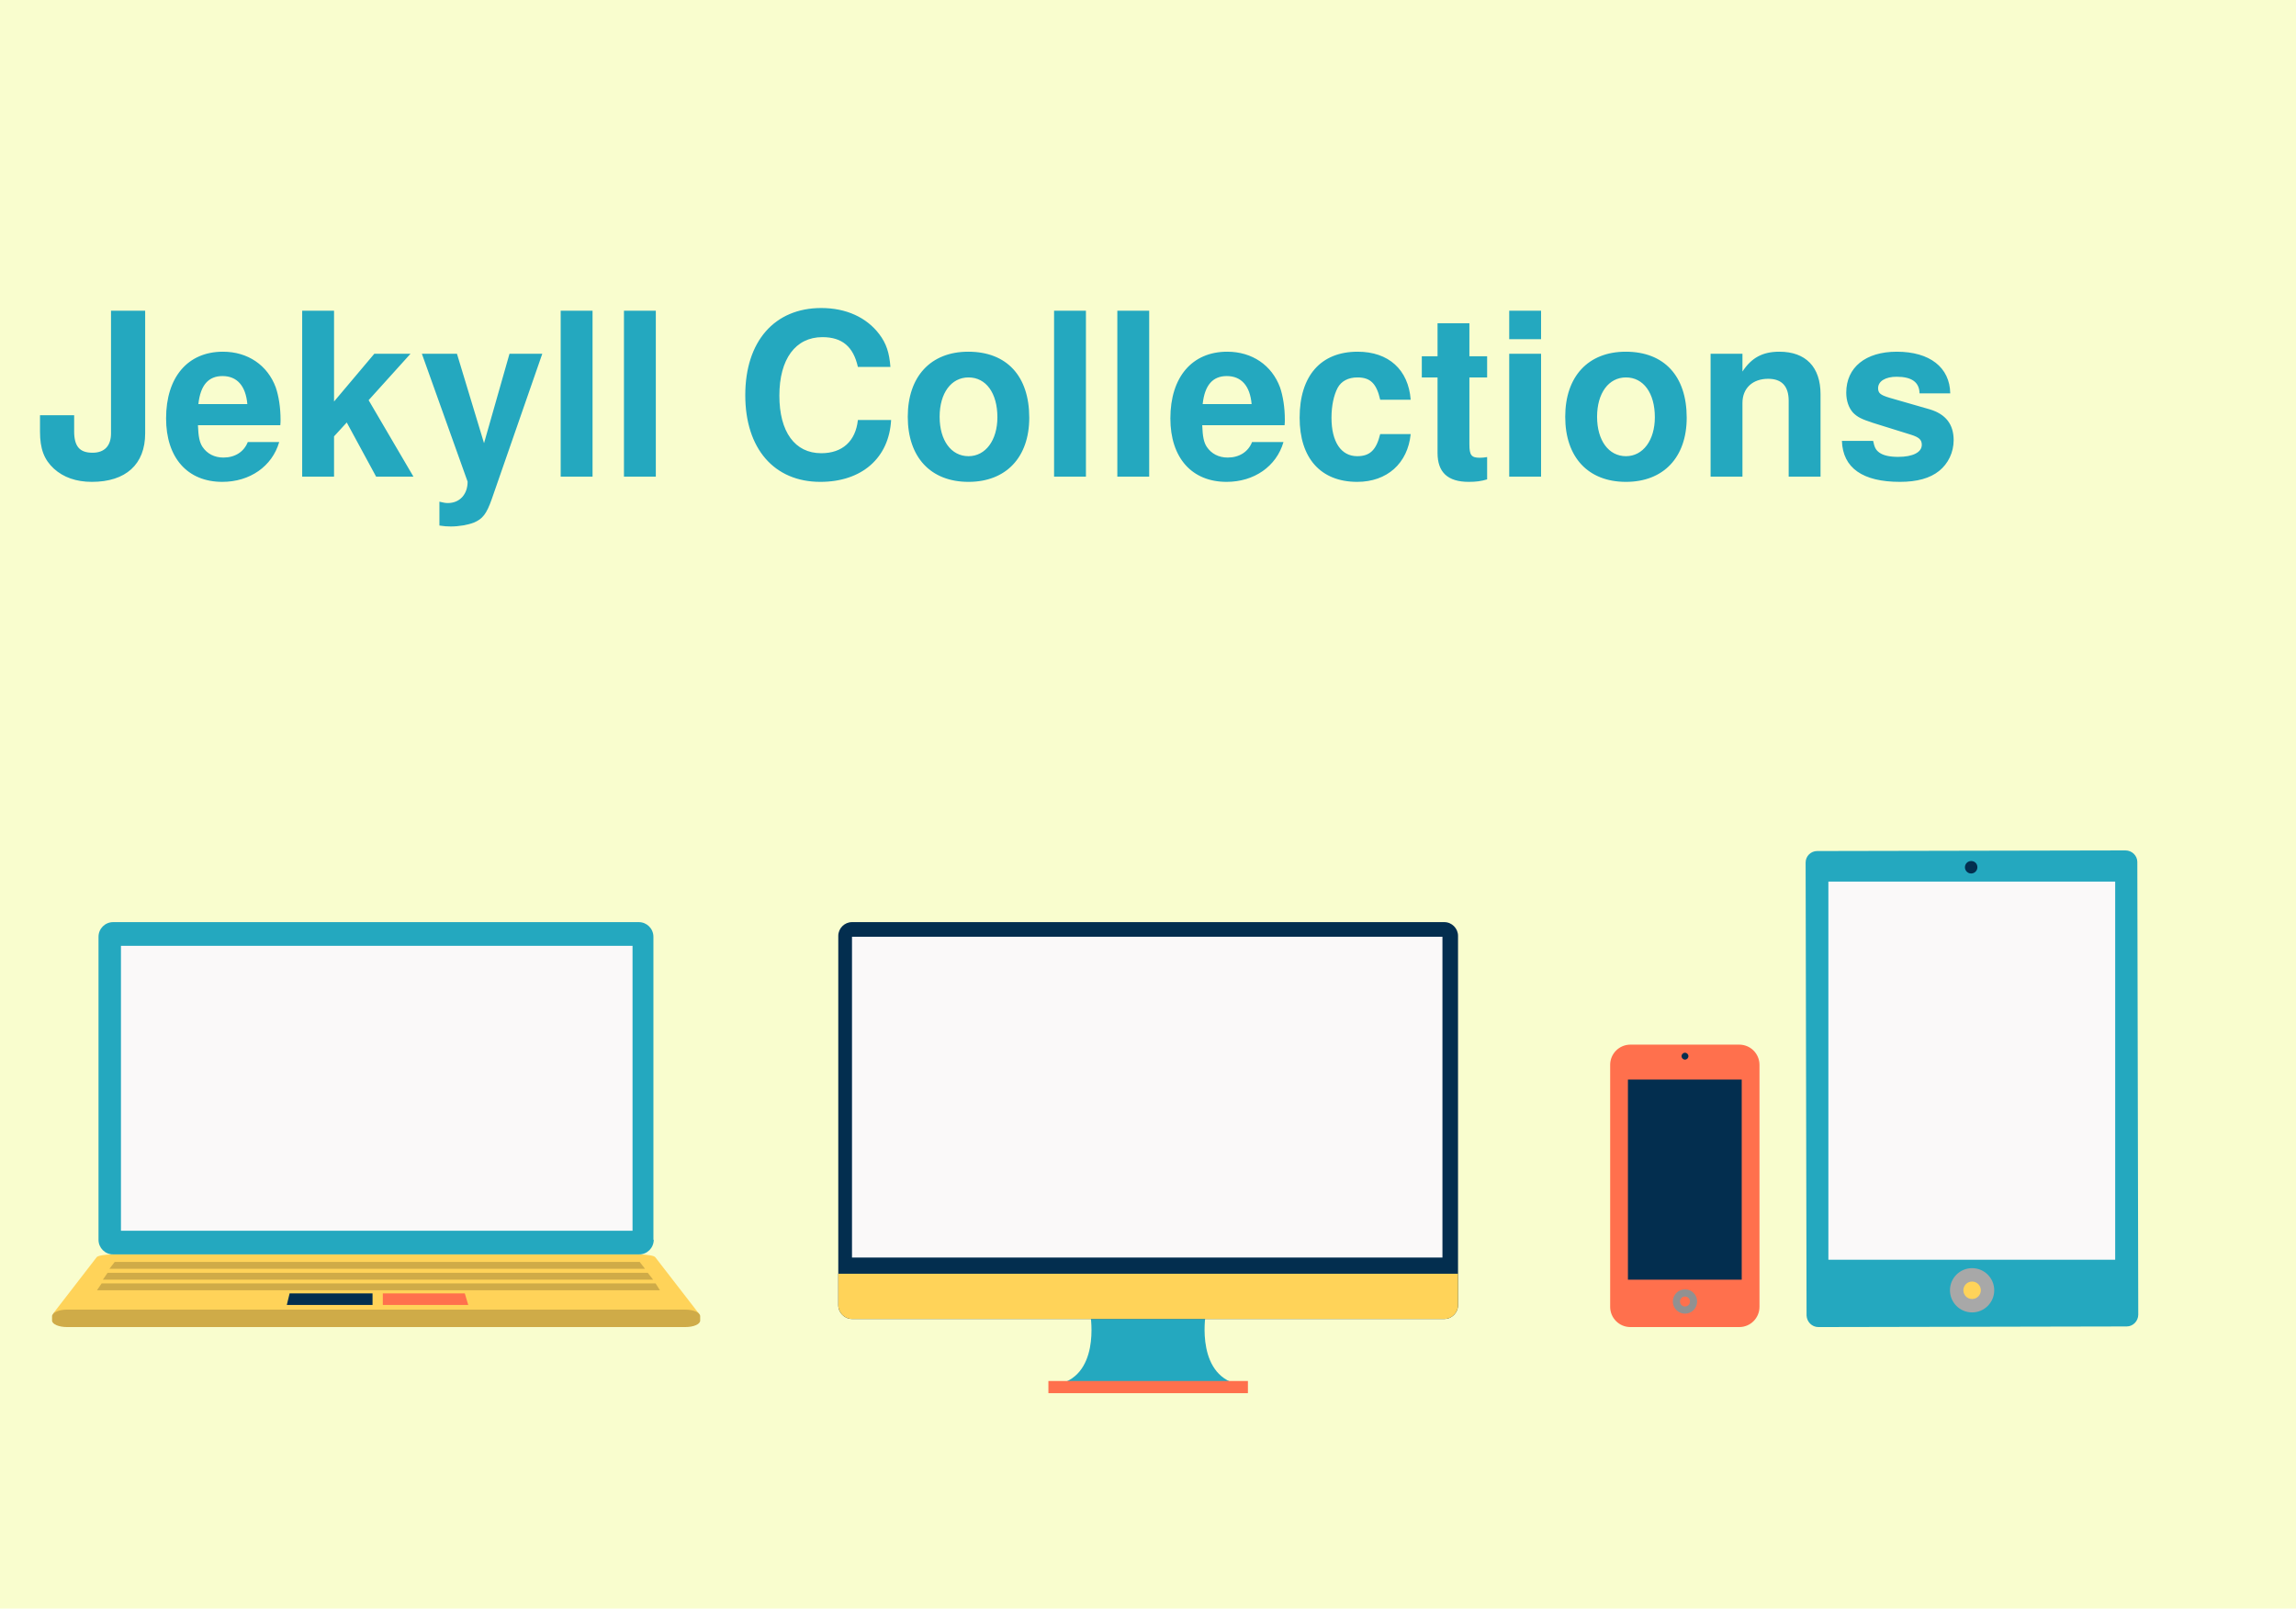
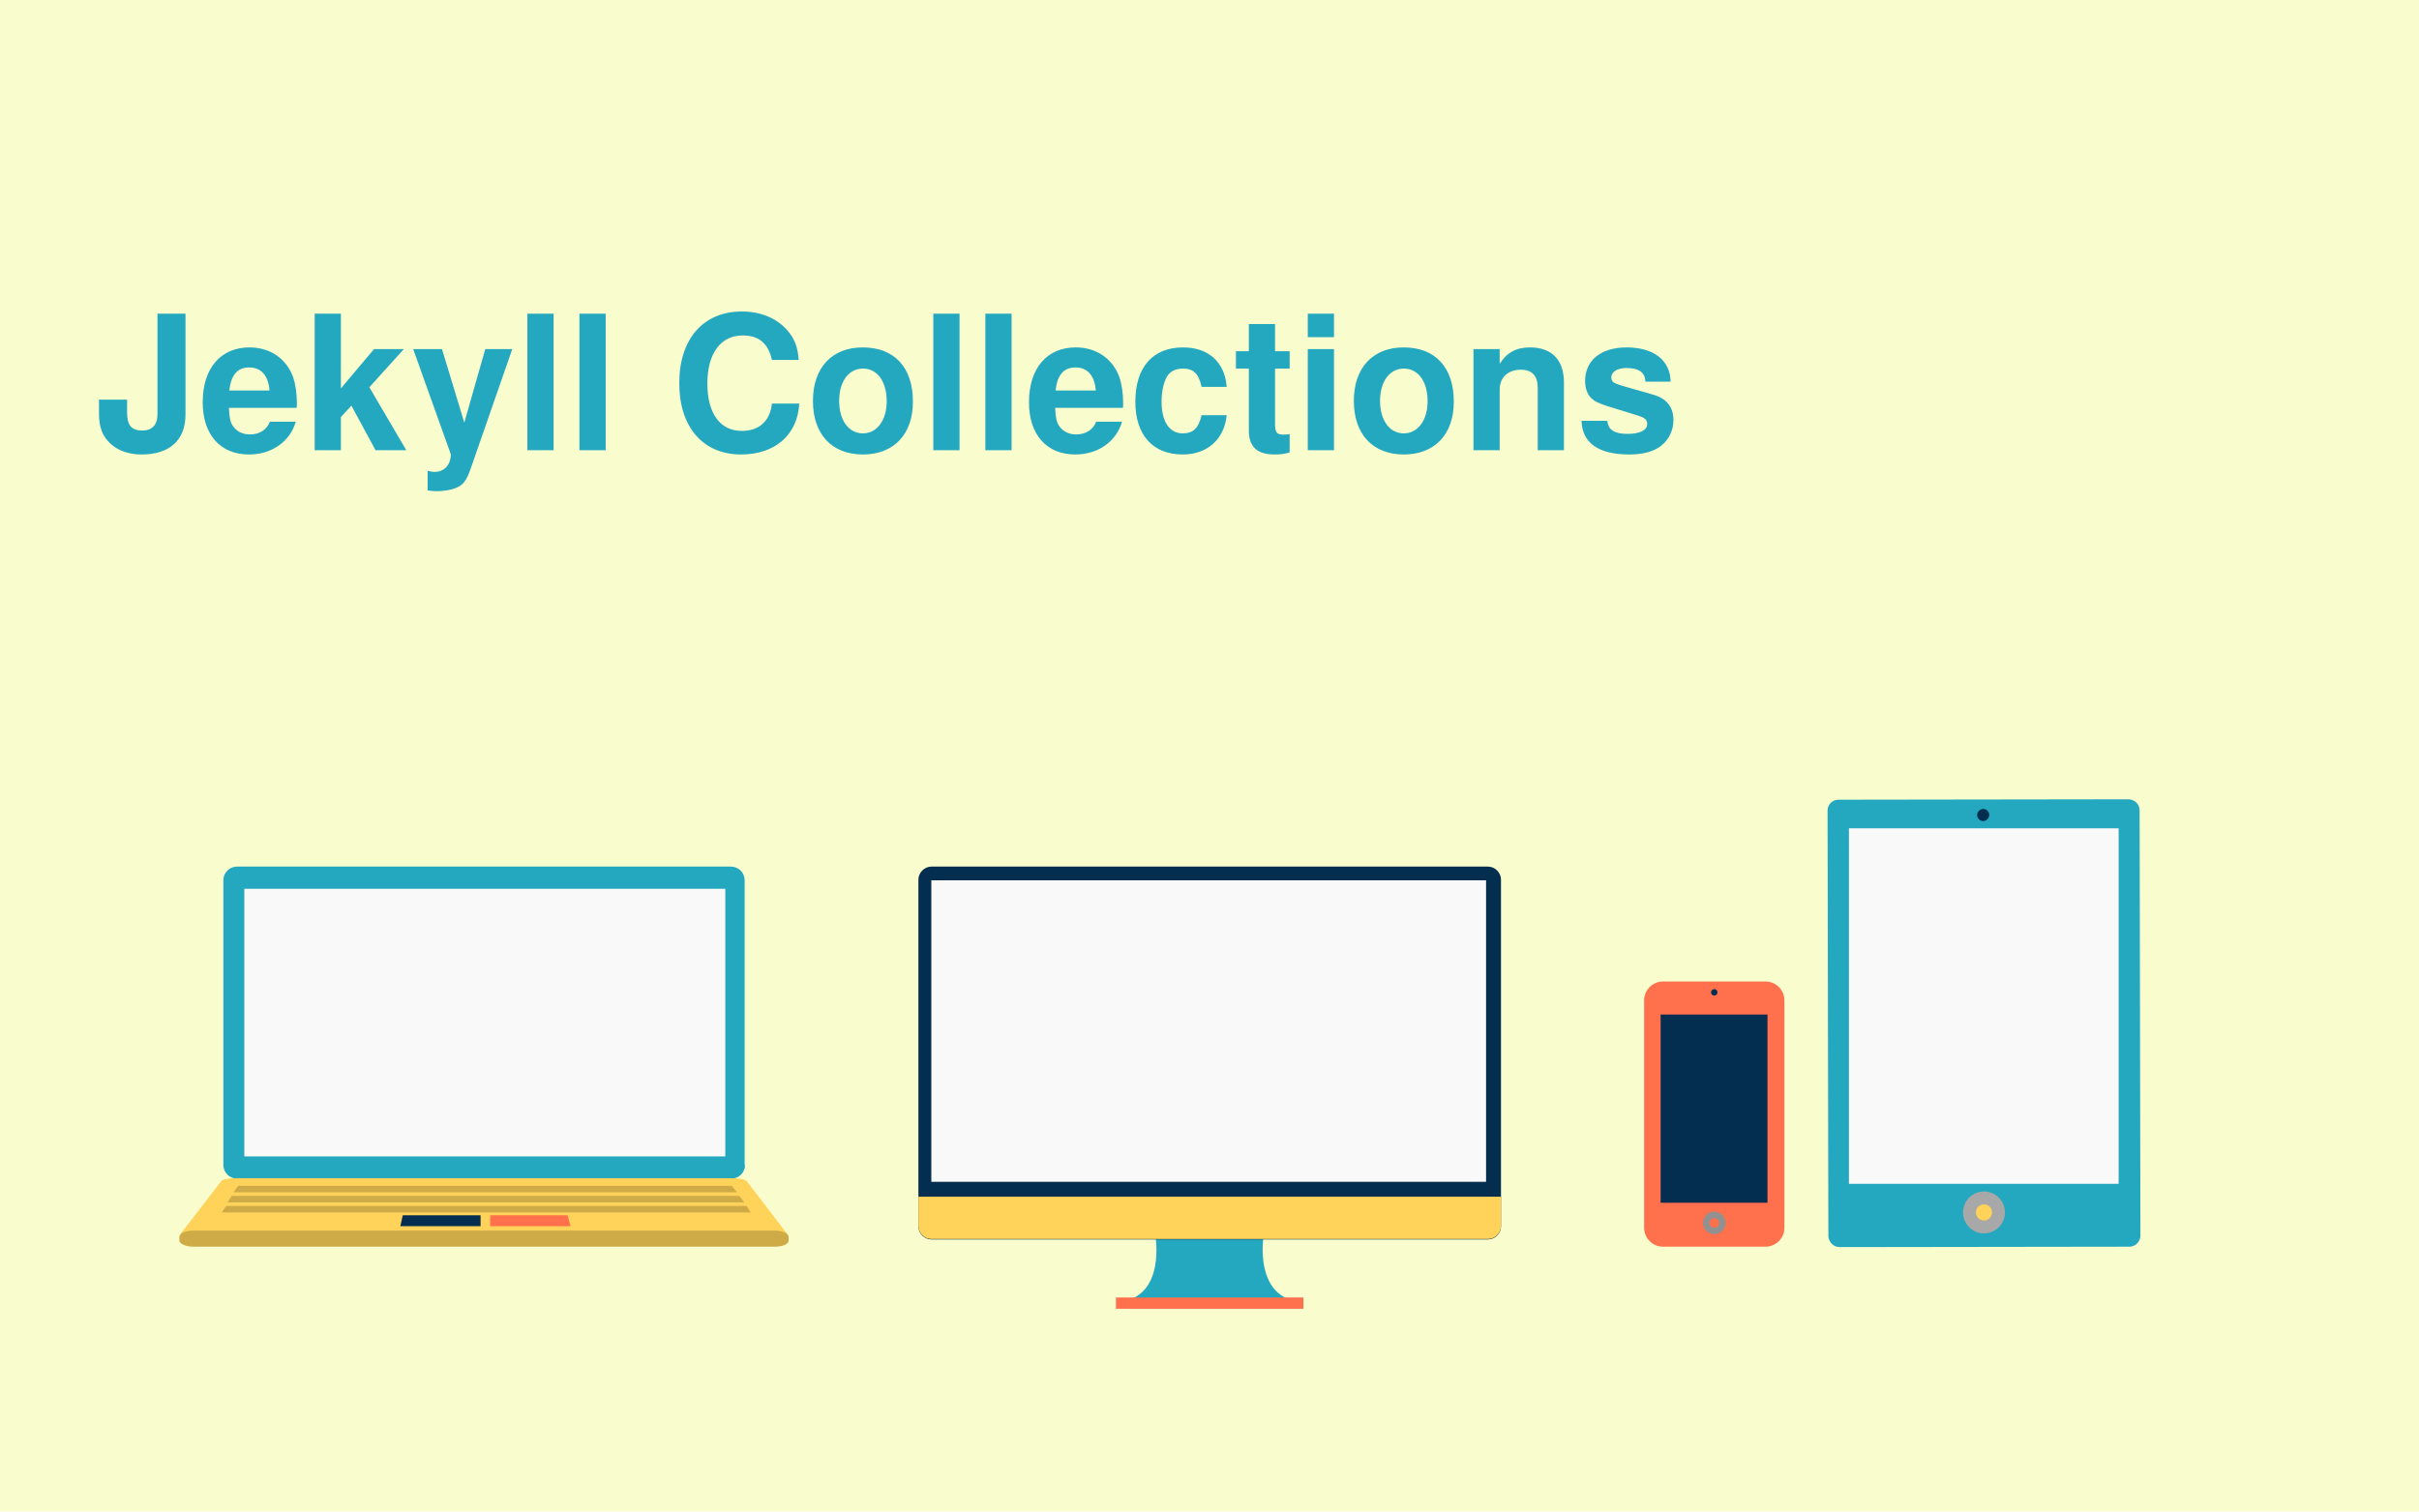
- <svg xmlns="http://www.w3.org/2000/svg" viewBox="245.2 -42.9 736.5 516">
-   <style type="text/css">.st0{fill:#F9FDCE;}
- 	.st1{font-family:'Helvetica';font-weight:bold;font-size:520%;}.st2{fill:#24A8BF;}.st3{fill:#919191;}.st4{fill:#FAF9F9;}.st5{fill:#FF704D;}.st6{fill:#FFD359;}.st7{fill:#CFAB48;}.st8{fill:#032E4F;}.st9{font-size:73;}.st10{fill:#A8A8A8;}</style>
-   <rect x="245.2" y="-42.9" class="st0" width="736.5" height="516" />
-   <path class="st5" d="M809.6 376.3c0 3.6-2.9 6.5-6.5 6.5H768.2c-3.6 0-6.5-2.9-6.5-6.5v-77.6c0-3.6 2.9-6.5 6.5-6.5H803.1c3.6 0 6.5 2.9 6.5 6.5V376.3z" />
-   <circle class="st3" cx="785.7" cy="374.6" r="3.9" />
-   <circle class="st5" cx="785.7" cy="374.6" r="1.6" />
-   <circle class="st8" cx="785.7" cy="295.9" r="1.1" />
-   <rect x="767.4" y="303.4" class="st8" width="36.5" height="64.2" />
-   <path class="st2" d="M931.1 378.8c0 2.1-1.7 3.8-3.7 3.8l-98.9 0.2c-2.1 0-3.7-1.7-3.8-3.7l-0.3-145.3c0-2.1 1.7-3.7 3.7-3.7l98.9-0.2c2.1 0 3.8 1.7 3.8 3.7L931.1 378.8z" />
-   <rect x="831.7" y="239.9" class="st4" width="92" height="121.3" />
-   <circle class="st10" cx="877.8" cy="371" r="7.1" />
-   <circle class="st6" cx="877.8" cy="371" r="2.8" />
-   <path class="st8" d="M879.5 235.3c0 1.1-0.9 2-2 2s-2-0.9-2-2c0-1.1 0.9-2 2-2C878.7 233.3 879.5 234.2 879.5 235.3z" />
-   <path class="st2" d="M454.9 354.8c0 2.6-2.1 4.7-4.7 4.7H281.5c-2.6 0-4.7-2.1-4.7-4.7v-97.2c0-2.6 2.1-4.7 4.7-4.7h168.6c2.6 0 4.7 2.1 4.7 4.7v97.2H454.9z" />
-   <rect x="284" y="260.5" class="st4" width="164.1" height="91.4" />
-   <circle class="st2" cx="365.8" cy="256.8" r="2" />
-   <path class="st6" d="M469.4 378.5c0.3 0.5-3 0.8-6 0.8H268.3c-3 0-6.3-0.4-6-0.9l13.9-18c0.3-0.5 2.7-0.9 5.3-0.9h168.6c2.6 0 5 0.4 5.3 0.9L469.4 378.5z" />
-   <path class="st7" d="M469.8 380.7c0 1.2-2.1 2.1-4.8 2.1H266.7c-2.6 0-4.8-0.9-4.8-2.1v-1.4c0-1.1 2.1-2.1 4.8-2.1H465c2.6 0 4.8 0.9 4.8 2.1V380.7z" />
-   <polygon class="st7" points="282 361.9 280.3 364.1 452.1 364.1 450.4 361.9 " />
-   <polygon class="st7" points="279.7 365.4 278.2 367.6 454.7 367.6 453 365.4 " />
-   <polygon class="st7" points="277.8 368.8 276.3 371 456.9 371 455.5 368.8 " />
-   <polygon class="st5" points="368 375.7 395.4 375.7 394.3 372 368 372 " />
-   <polygon class="st8" points="364.7 372 338.1 372 337.2 375.7 364.7 375.7 " />
-   <path class="st2" d="M631.9 379.1h-18.5H595c0 0 3.4 20.2-11.7 22.3h30.2 30.2C628.6 399.3 631.9 379.1 631.9 379.1z" />
-   <rect x="581.5" y="400.1" class="st5" width="64" height="3.9" />
-   <path class="st8" d="M712.9 375.8c0 2.4-2 4.4-4.4 4.4h-190c-2.4 0-4.4-2-4.4-4.4V257.3c0-2.4 2-4.4 4.4-4.4h190c2.4 0 4.4 2 4.4 4.4V375.8z" />
-   <rect x="518.5" y="257.6" class="st4" width="189.4" height="102.9" />
-   <path class="st6" d="M514.1 365.7v10.1c0 2.4 2 4.4 4.4 4.4h190c2.4 0 4.4-2 4.4-4.4v-10.1H514.1z" />
-   <text transform="matrix(1 0 0 1 256.2813 110)" class="st2 st1 st9">  Jekyll Collections</text>
+ <svg xmlns="http://www.w3.org/2000/svg" viewBox="277.5 63.6 600 375">
+   <style>.a{fill:#FF704D;}.b{fill:#032E4F;}.c{fill:#24A8BF;}.d{fill:#FAF9F9;}.e{fill:#FFD359;}.f{fill:#CFAB48;}</style>
+   <rect x="277.5" y="63.6" width="600" height="375" fill="#F9FDCE" />
+   <path d="M720.1 368.2c0 2.6-2.1 4.7-4.7 4.7h-25.4c-2.6 0-4.7-2.1-4.7-4.7v-56.4c0-2.6 2.1-4.7 4.7-4.7h25.4c2.6 0 4.7 2.1 4.7 4.7V368.2z" class="a" />
+   <circle cx="702.7" cy="367" r="2.8" fill="#919191" />
+   <circle cx="702.7" cy="367" r="1.2" class="a" />
+   <circle cx="702.7" cy="309.8" r="0.8" class="b" />
+   <rect x="689.4" y="315.3" width="26.5" height="46.7" class="b" />
+   <path d="M808.4 370.1c0 1.5-1.2 2.8-2.7 2.8l-71.9 0.1c-1.5 0-2.7-1.2-2.8-2.7l-0.2-105.6c0-1.5 1.2-2.7 2.7-2.7l71.9-0.1c1.5 0 2.8 1.2 2.8 2.7L808.4 370.1z" class="c" />
+   <rect x="736.1" y="269.1" width="66.9" height="88.2" class="d" />
+   <circle cx="769.6" cy="364.4" r="5.2" fill="#A8A8A8" />
+   <circle cx="769.6" cy="364.4" r="2" class="e" />
+   <path d="M770.9 265.8c0 0.8-0.7 1.5-1.5 1.5 -0.8 0-1.5-0.7-1.5-1.5 0-0.8 0.7-1.5 1.5-1.5C770.3 264.3 770.9 265 770.9 265.8z" class="b" />
+   <path d="M462.3 352.6c0 1.9-1.5 3.4-3.4 3.4H336.3c-1.9 0-3.4-1.5-3.4-3.4v-70.6c0-1.9 1.5-3.4 3.4-3.4h122.5c1.9 0 3.4 1.5 3.4 3.4v70.6H462.3z" class="c" />
+   <rect x="338.1" y="284.1" width="119.3" height="66.4" class="d" />
+   <circle cx="397.5" cy="281.4" r="1.5" class="c" />
+   <path d="M472.8 369.8c0.2 0.4-2.2 0.6-4.4 0.6H326.7c-2.2 0-4.6-0.3-4.4-0.7l10.1-13.1c0.2-0.4 2-0.7 3.9-0.7h122.5c1.9 0 3.6 0.3 3.9 0.7L472.8 369.8z" class="e" />
+   <path d="M473.1 371.4c0 0.9-1.5 1.5-3.5 1.5H325.5c-1.9 0-3.5-0.7-3.5-1.5v-1c0-0.8 1.5-1.5 3.5-1.5h144.1c1.9 0 3.5 0.7 3.5 1.5V371.4z" class="f" />
+   <polygon points="336.6 357.8 335.4 359.4 460.3 359.4 459 357.8 " class="f" />
+   <polygon points="335 360.3 333.9 361.9 462.1 361.9 460.9 360.3 " class="f" />
+   <polygon points="333.6 362.8 332.5 364.4 463.7 364.4 462.7 362.8 " class="f" />
+   <polygon points="399.1 367.8 419 367.8 418.3 365.1 399.1 365.1 " class="a" />
+   <polygon points="396.7 365.1 377.4 365.1 376.8 367.8 396.7 367.8 " class="b" />
+   <path d="M590.9 370.3h-13.4 -13.4c0 0 2.5 14.7-8.5 16.2h21.9H599.5C588.5 385 590.9 370.3 590.9 370.3z" class="c" />
+   <rect x="554.3" y="385.5" width="46.5" height="2.8" class="a" />
+   <path d="M649.8 367.9c0 1.7-1.5 3.2-3.2 3.2H508.5c-1.7 0-3.2-1.5-3.2-3.2v-86.1c0-1.7 1.5-3.2 3.2-3.2h138.1c1.7 0 3.2 1.5 3.2 3.2V367.9z" class="b" />
+   <rect x="508.5" y="282" width="137.6" height="74.8" class="d" />
+   <path d="M505.3 360.5v7.3c0 1.7 1.5 3.2 3.2 3.2h138.1c1.7 0 3.2-1.5 3.2-3.2v-7.3H505.3z" class="e" />
+   <text transform="matrix(1 0 0 1 300.9443 175.291)" style="fill:#24A8BF;font-family:'Helvetica';font-size:387%;font-weight:bold">  Jekyll Collections</text>
</svg>
